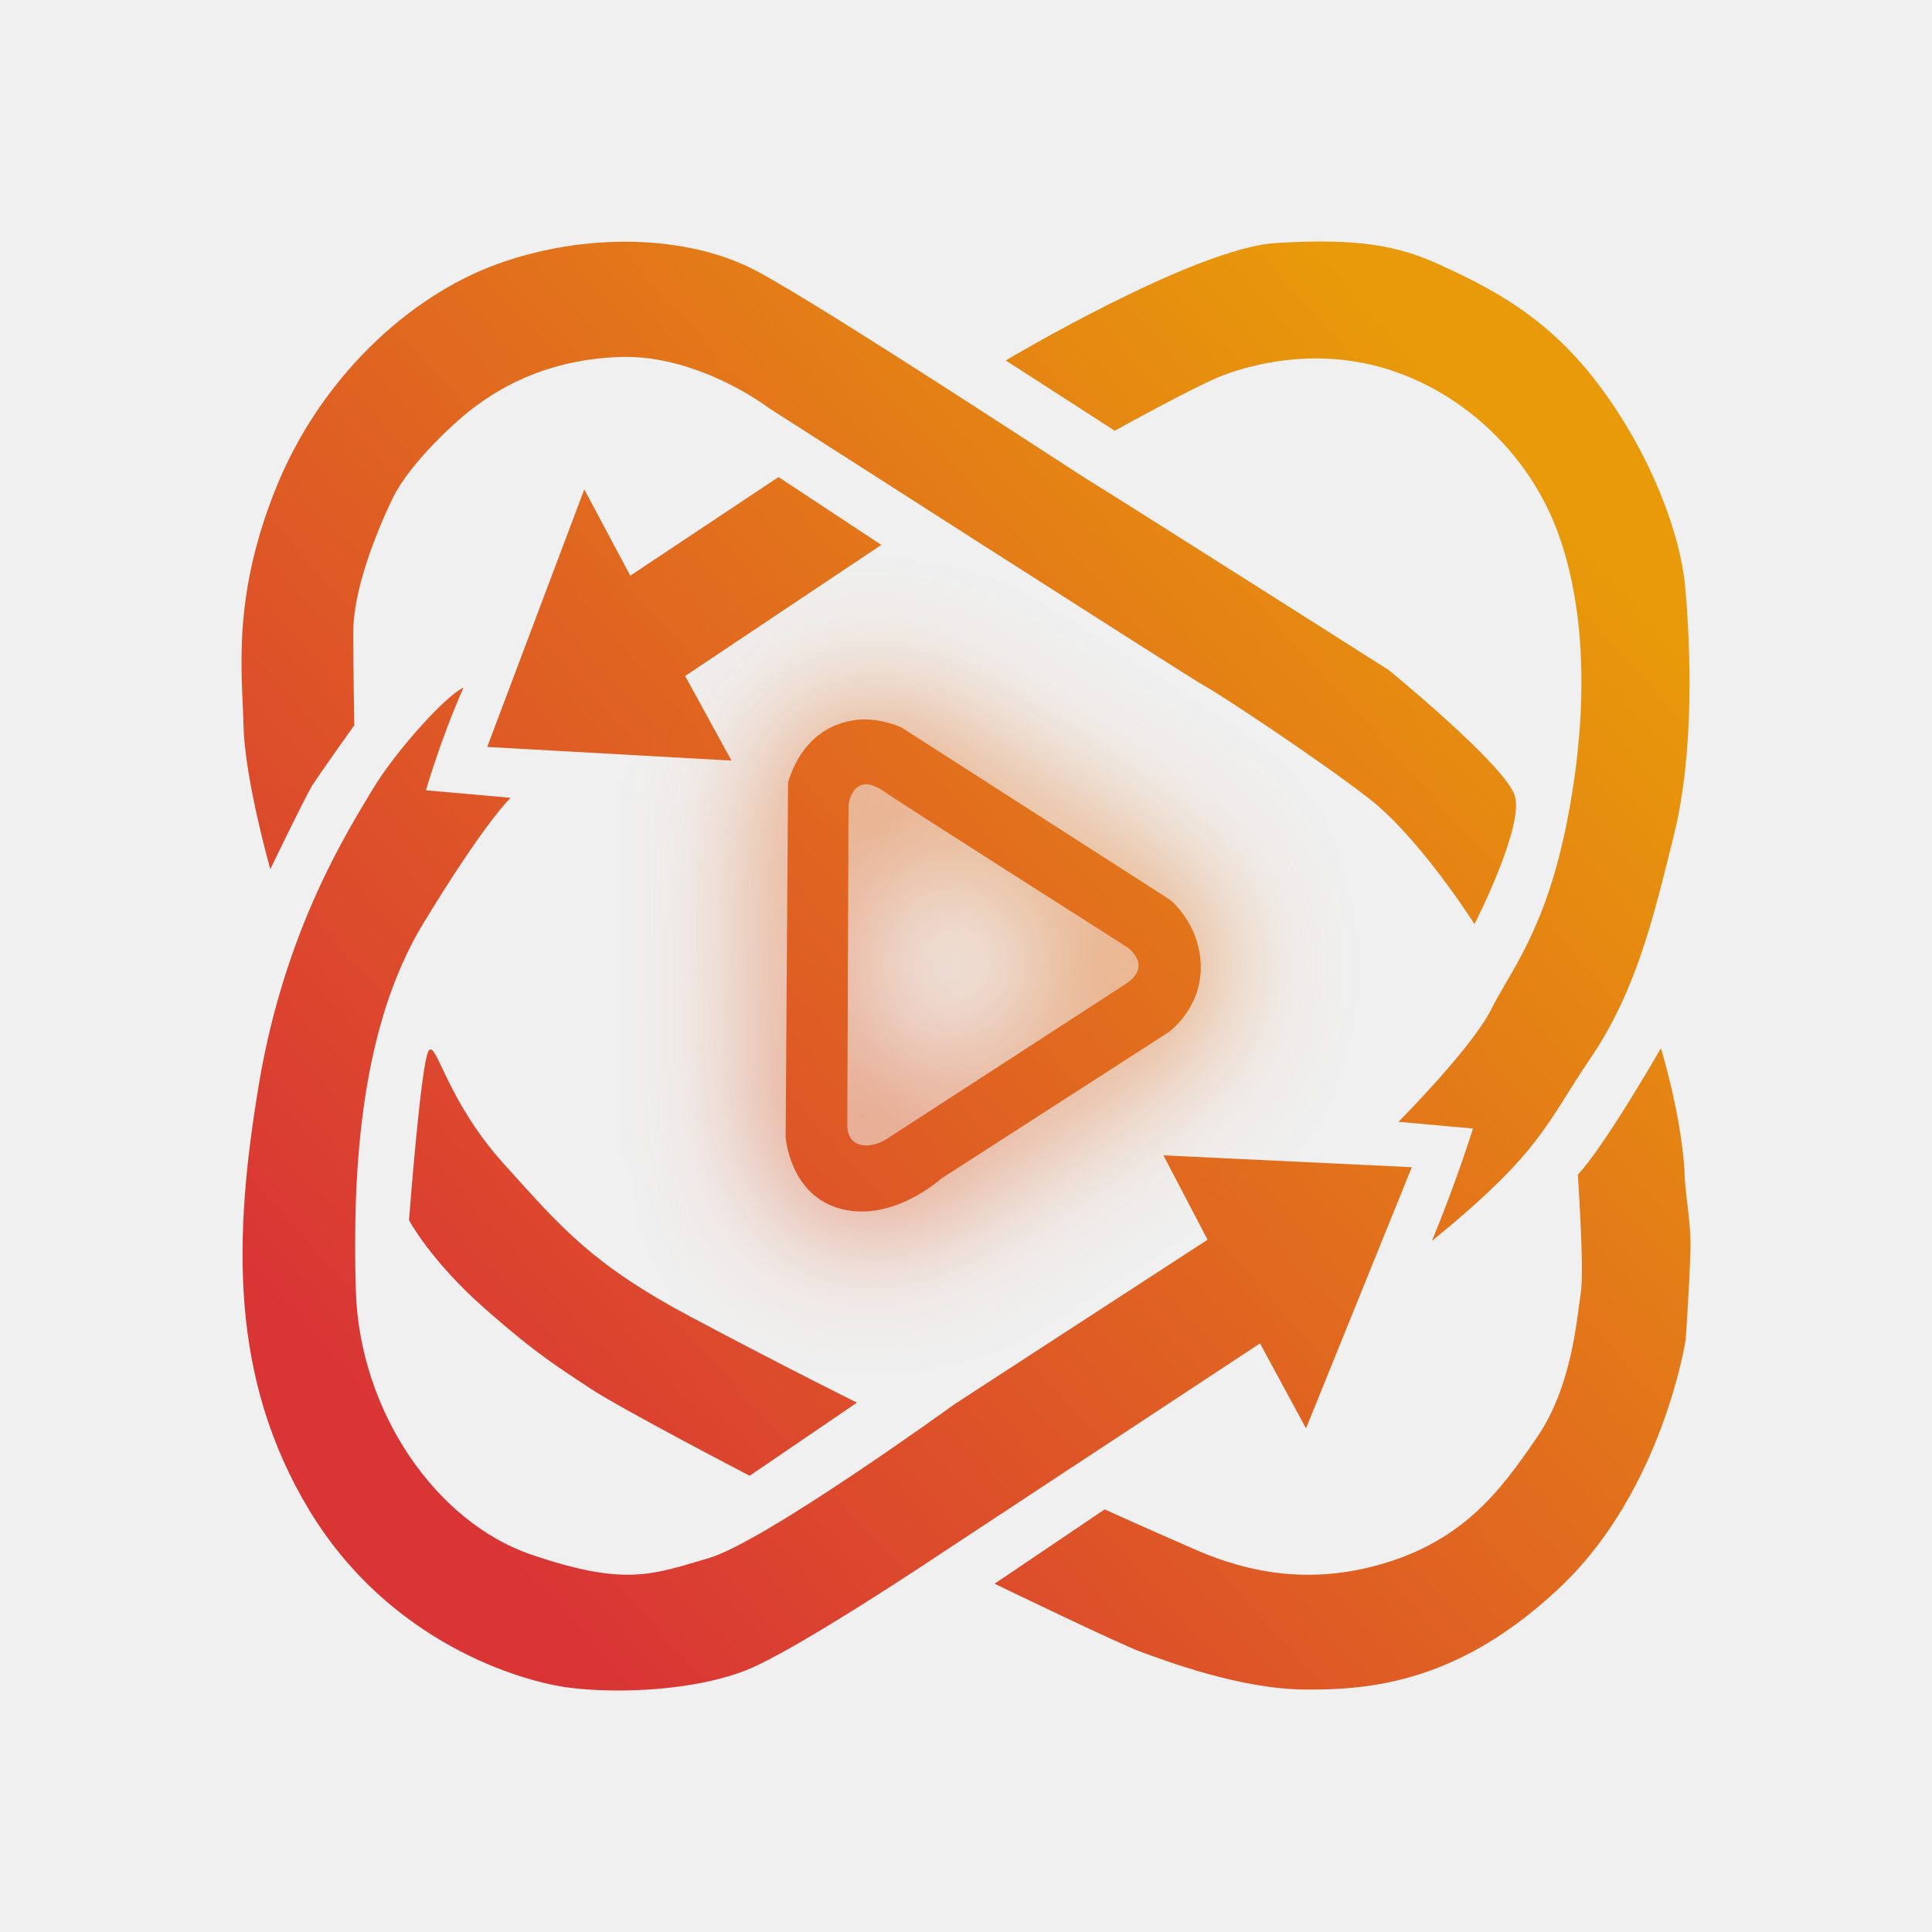
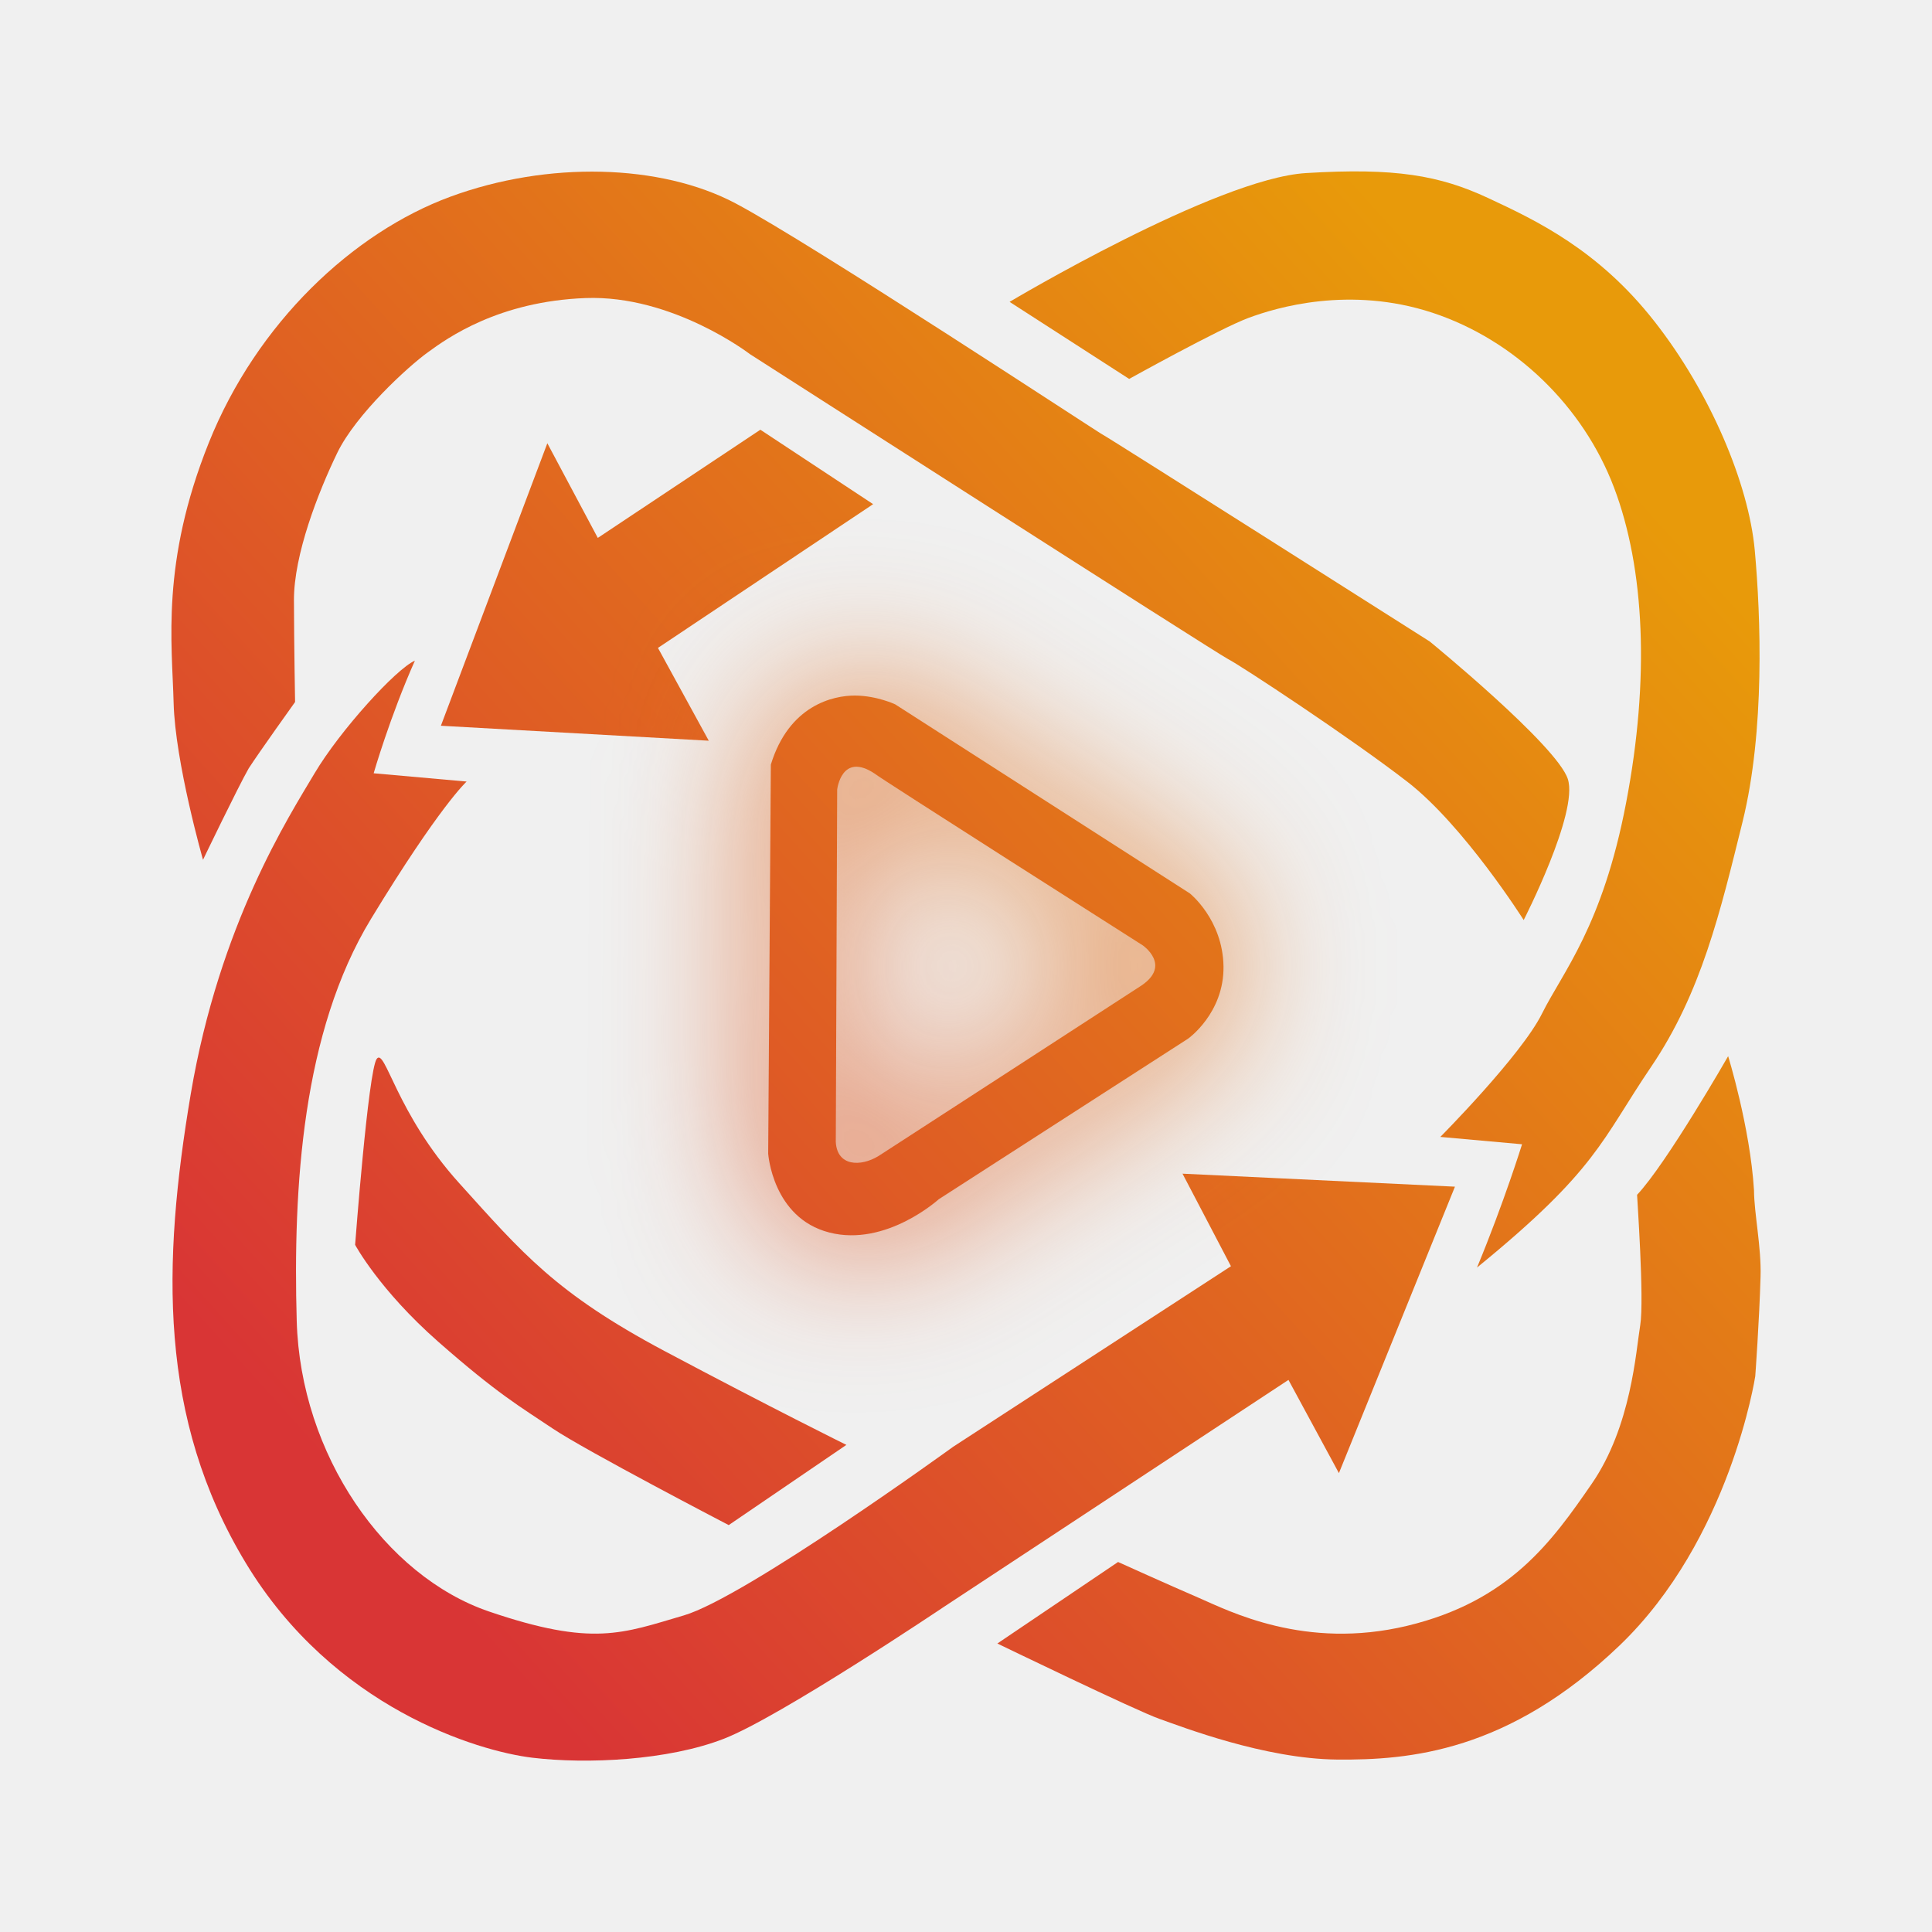
- <svg xmlns="http://www.w3.org/2000/svg" xmlns:xlink="http://www.w3.org/1999/xlink" width="136" height="136" viewBox="0 0 35.983 35.983" version="1.1" id="svg1">
+ <svg xmlns="http://www.w3.org/2000/svg" xmlns:xlink="http://www.w3.org/1999/xlink" width="124" height="124" viewBox="0 0 32.808 32.808" version="1.1" id="svg1">
  <defs id="defs1">
    <linearGradient id="linearGradient8">
      <stop style="stop-color:#d93535;stop-opacity:1;" offset="0" id="stop8" />
      <stop style="stop-color:#e89a0a;stop-opacity:1;" offset="1" id="stop9" />
    </linearGradient>
    <linearGradient xlink:href="#linearGradient8" id="linearGradient9" x1="57.567" y1="117.544" x2="150.065" y2="30.657" gradientUnits="userSpaceOnUse" />
    <filter style="color-interpolation-filters:sRGB" id="filter4" x="-0.399" y="-0.35" width="1.798" height="1.7">
      <feFlood result="flood" in="SourceGraphic" flood-opacity="1" flood-color="rgb(232,154,10)" id="feFlood3" />
      <feGaussianBlur result="blur" in="SourceGraphic" stdDeviation="6" id="feGaussianBlur3" />
      <feOffset result="offset" in="blur" dx="0" dy="0" id="feOffset3" />
      <feComposite result="comp1" operator="in" in="offset" in2="flood" id="feComposite3" />
      <feComposite result="comp2" operator="over" in="SourceGraphic" in2="comp1" id="feComposite4" />
    </filter>
    <linearGradient xlink:href="#linearGradient8" id="linearGradient23" gradientUnits="userSpaceOnUse" x1="57.567" y1="117.544" x2="150.065" y2="30.657" />
    <linearGradient xlink:href="#linearGradient8" id="linearGradient24" gradientUnits="userSpaceOnUse" x1="57.567" y1="117.544" x2="150.065" y2="30.657" />
    <linearGradient xlink:href="#linearGradient8" id="linearGradient25" gradientUnits="userSpaceOnUse" x1="57.567" y1="117.544" x2="150.065" y2="30.657" />
    <linearGradient xlink:href="#linearGradient8" id="linearGradient26" gradientUnits="userSpaceOnUse" x1="57.567" y1="117.544" x2="150.065" y2="30.657" />
    <linearGradient xlink:href="#linearGradient8" id="linearGradient27" gradientUnits="userSpaceOnUse" x1="57.567" y1="117.544" x2="150.065" y2="30.657" />
    <linearGradient xlink:href="#linearGradient8" id="linearGradient28" gradientUnits="userSpaceOnUse" x1="57.567" y1="117.544" x2="150.065" y2="30.657" />
    <linearGradient xlink:href="#linearGradient8" id="linearGradient29" gradientUnits="userSpaceOnUse" x1="57.567" y1="117.544" x2="150.065" y2="30.657" />
    <linearGradient xlink:href="#linearGradient8" id="linearGradient30" gradientUnits="userSpaceOnUse" x1="57.567" y1="117.544" x2="150.065" y2="30.657" />
    <linearGradient xlink:href="#linearGradient8" id="linearGradient31" gradientUnits="userSpaceOnUse" x1="57.567" y1="117.544" x2="150.065" y2="30.657" />
    <linearGradient xlink:href="#linearGradient8" id="linearGradient2" gradientUnits="userSpaceOnUse" x1="57.567" y1="117.544" x2="150.065" y2="30.657" />
    <linearGradient xlink:href="#linearGradient8" id="linearGradient3" gradientUnits="userSpaceOnUse" x1="57.567" y1="117.544" x2="150.065" y2="30.657" />
    <linearGradient xlink:href="#linearGradient8" id="linearGradient4" gradientUnits="userSpaceOnUse" x1="57.567" y1="117.544" x2="150.065" y2="30.657" />
    <linearGradient xlink:href="#linearGradient8" id="linearGradient5" gradientUnits="userSpaceOnUse" x1="57.567" y1="117.544" x2="150.065" y2="30.657" />
    <linearGradient xlink:href="#linearGradient8" id="linearGradient6" gradientUnits="userSpaceOnUse" x1="57.567" y1="117.544" x2="150.065" y2="30.657" />
    <linearGradient xlink:href="#linearGradient8" id="linearGradient7" gradientUnits="userSpaceOnUse" x1="57.567" y1="117.544" x2="150.065" y2="30.657" />
    <linearGradient xlink:href="#linearGradient8" id="linearGradient10" gradientUnits="userSpaceOnUse" x1="57.567" y1="117.544" x2="150.065" y2="30.657" />
    <linearGradient xlink:href="#linearGradient8" id="linearGradient11" gradientUnits="userSpaceOnUse" x1="57.567" y1="117.544" x2="150.065" y2="30.657" />
    <linearGradient xlink:href="#linearGradient8" id="linearGradient12" gradientUnits="userSpaceOnUse" x1="57.567" y1="117.544" x2="150.065" y2="30.657" />
    <linearGradient xlink:href="#linearGradient8" id="linearGradient13" gradientUnits="userSpaceOnUse" x1="57.567" y1="117.544" x2="150.065" y2="30.657" />
    <linearGradient xlink:href="#linearGradient8" id="linearGradient14" gradientUnits="userSpaceOnUse" x1="57.567" y1="117.544" x2="150.065" y2="30.657" />
    <linearGradient xlink:href="#linearGradient8" id="linearGradient15" gradientUnits="userSpaceOnUse" x1="57.567" y1="117.544" x2="150.065" y2="30.657" />
    <linearGradient xlink:href="#linearGradient8" id="linearGradient16" gradientUnits="userSpaceOnUse" x1="57.567" y1="117.544" x2="150.065" y2="30.657" />
    <linearGradient xlink:href="#linearGradient8" id="linearGradient17" gradientUnits="userSpaceOnUse" x1="57.567" y1="117.544" x2="150.065" y2="30.657" />
    <linearGradient xlink:href="#linearGradient8" id="linearGradient18" gradientUnits="userSpaceOnUse" x1="57.567" y1="117.544" x2="150.065" y2="30.657" />
    <linearGradient xlink:href="#linearGradient8" id="linearGradient19" gradientUnits="userSpaceOnUse" x1="57.567" y1="117.544" x2="150.065" y2="30.657" />
    <linearGradient xlink:href="#linearGradient8" id="linearGradient20" gradientUnits="userSpaceOnUse" x1="57.567" y1="117.544" x2="150.065" y2="30.657" />
    <linearGradient xlink:href="#linearGradient8" id="linearGradient21" gradientUnits="userSpaceOnUse" x1="57.567" y1="117.544" x2="150.065" y2="30.657" />
    <linearGradient xlink:href="#linearGradient8" id="linearGradient22" gradientUnits="userSpaceOnUse" x1="57.567" y1="117.544" x2="150.065" y2="30.657" />
    <linearGradient xlink:href="#linearGradient8" id="linearGradient32" gradientUnits="userSpaceOnUse" x1="57.567" y1="117.544" x2="150.065" y2="30.657" />
    <linearGradient xlink:href="#linearGradient8" id="linearGradient33" gradientUnits="userSpaceOnUse" x1="57.567" y1="117.544" x2="150.065" y2="30.657" />
    <linearGradient xlink:href="#linearGradient8" id="linearGradient34" gradientUnits="userSpaceOnUse" x1="57.567" y1="117.544" x2="150.065" y2="30.657" />
    <linearGradient xlink:href="#linearGradient8" id="linearGradient35" gradientUnits="userSpaceOnUse" x1="57.567" y1="117.544" x2="150.065" y2="30.657" />
    <linearGradient xlink:href="#linearGradient8" id="linearGradient36" gradientUnits="userSpaceOnUse" x1="57.567" y1="117.544" x2="150.065" y2="30.657" />
    <linearGradient xlink:href="#linearGradient8" id="linearGradient37" gradientUnits="userSpaceOnUse" x1="57.567" y1="117.544" x2="150.065" y2="30.657" />
    <linearGradient xlink:href="#linearGradient8" id="linearGradient38" gradientUnits="userSpaceOnUse" x1="57.567" y1="117.544" x2="150.065" y2="30.657" />
    <linearGradient xlink:href="#linearGradient8" id="linearGradient39" gradientUnits="userSpaceOnUse" x1="57.567" y1="117.544" x2="150.065" y2="30.657" />
    <linearGradient xlink:href="#linearGradient8" id="linearGradient40" gradientUnits="userSpaceOnUse" x1="57.567" y1="117.544" x2="150.065" y2="30.657" />
    <linearGradient xlink:href="#linearGradient8" id="linearGradient41" gradientUnits="userSpaceOnUse" x1="57.567" y1="117.544" x2="150.065" y2="30.657" />
    <linearGradient xlink:href="#linearGradient8" id="linearGradient42" gradientUnits="userSpaceOnUse" x1="57.567" y1="117.544" x2="150.065" y2="30.657" />
    <linearGradient xlink:href="#linearGradient8" id="linearGradient43" gradientUnits="userSpaceOnUse" x1="57.567" y1="117.544" x2="150.065" y2="30.657" />
    <linearGradient xlink:href="#linearGradient8" id="linearGradient44" gradientUnits="userSpaceOnUse" x1="57.567" y1="117.544" x2="150.065" y2="30.657" />
    <linearGradient xlink:href="#linearGradient8" id="linearGradient45" gradientUnits="userSpaceOnUse" x1="57.567" y1="117.544" x2="150.065" y2="30.657" />
    <linearGradient xlink:href="#linearGradient8" id="linearGradient46" gradientUnits="userSpaceOnUse" x1="57.567" y1="117.544" x2="150.065" y2="30.657" />
    <linearGradient xlink:href="#linearGradient8" id="linearGradient47" gradientUnits="userSpaceOnUse" x1="57.567" y1="117.544" x2="150.065" y2="30.657" />
    <linearGradient xlink:href="#linearGradient8" id="linearGradient48" gradientUnits="userSpaceOnUse" x1="57.567" y1="117.544" x2="150.065" y2="30.657" />
+     <linearGradient xlink:href="#linearGradient8" id="linearGradient49" gradientUnits="userSpaceOnUse" x1="57.567" y1="117.544" x2="150.065" y2="30.657" />
  </defs>
-   <g id="g105" transform="matrix(0.9302012,0,0,0.9302012,-5.171942,1.551907)" style="display:inline">
-     <g id="g88" style="display:inline;fill:url(#linearGradient48);fill-opacity:1;stroke:none;stroke-opacity:1" transform="matrix(1.075036,0,0,1.075036,0.1557285,-3.659413)">
+   <g id="g105" transform="matrix(0.9302012,0,0,0.9302012,-6.759442,-0.03559309)" style="display:inline">
+     <g id="g88" style="display:inline;fill:url(#linearGradient49);fill-opacity:1;stroke:none;stroke-opacity:1" transform="matrix(1.075036,0,0,1.075036,0.1557285,-3.659413)">
      <rect style="display:inline;fill:#ffffff;fill-opacity:0;stroke-width:0.265" id="rect87" width="158.75" height="39.688" x="-4.6209392e-09" y="4.1261234e-08" />
    </g>
    <g id="g95" transform="matrix(0.2302525,0,0,0.2396534,0.9544743,-0.2314943)" style="display:inline;fill:url(#linearGradient30);fill-opacity:1;stroke:none;stroke-opacity:1">
      <path id="path89" fill="none" stroke="#000000" stroke-width="1" d="m 116.06,120.11 c 0,0 -9.57,6.21 -9.57,6.21 0,0 11.05,5.14 12.85,5.74 1.8,0.61 8.35,3.05 14.09,3.1 5.74,0.05 13.57,-0.59 22.37,-8.67 8.8,-8.09 10.78,-20.53 10.78,-20.53 0,0 0.32,-4.19 0.42,-7.59 0.07,-2.25 -0.51,-4.81 -0.52,-6.58 -0.31,-4.81 -2.05,-10.21 -2.05,-10.21 0,0 -4.88,8.18 -7.22,10.56 -0.01,0.07 0.58,7.96 0.25,9.93 -0.34,1.96 -0.7,7.71 -3.85,12.09 -3.15,4.39 -6.52,8.94 -14.62,10.81 -8.11,1.87 -14.13,-1.13 -16.51,-2.12 -2.39,-0.99 -6.42,-2.74 -6.42,-2.74 z" style="fill:url(#linearGradient23);fill-opacity:1;stroke:none;stroke-opacity:1">
        </path>
      <path id="path90" fill="none" stroke="#000000" stroke-width="1" d="m 43.51,66.62 c 0,0 -2.21,-7.43 -2.33,-11.95 -0.12,-4.53 -1.02,-10.69 2.79,-19.82 3.81,-9.13 11.44,-16.01 19.15,-18.74 7.72,-2.73 16.67,-2.51 22.6,0.5 5.94,3.01 29.08,17.66 29.18,17.66 0.1,0 25.87,15.72 25.87,15.72 0,0 10.09,7.92 10.95,10.48 0.86,2.56 -3.5,10.74 -3.5,10.74 0,0 -4.73,-7.19 -9.22,-10.53 -4.49,-3.34 -13.22,-8.86 -14.22,-9.35 C 123.79,50.84 86.87,28.1 86.87,28.1 c 0,0 -6.12,-4.52 -13.03,-4.27 -6.9,0.25 -10.96,3.05 -12.5,4.13 -1.55,1.07 -5.7,4.71 -7.19,7.67 -1.49,2.96 -3.45,7.75 -3.43,11.24 0.01,3.49 0.09,7.73 0.09,7.73 0,0 -2.84,3.81 -3.68,5.06 -0.83,1.39 -3.62,6.96 -3.62,6.96 z" style="fill:url(#linearGradient24);fill-opacity:1;stroke:none;stroke-opacity:1">
        </path>
      <path id="path91" fill="none" stroke="#000000" stroke-width="1" d="m 62.37,56.41 c 0,0 8.44,-21.52 8.44,-21.52 0,0 4,7.21 4,7.21 0,0 12.89,-8.24 12.89,-8.24 0,0 8.94,5.67 8.94,5.67 0,0 -17.06,10.95 -17.06,10.95 0,0 4.03,7.07 4.03,7.07 z" style="fill:url(#linearGradient25);fill-opacity:1;stroke:none;stroke-opacity:1">
        </path>
      <path id="path92" fill="none" stroke="#000000" stroke-width="1" d="m 107.46,24.12 c 0,0 16.38,-9.39 23.49,-9.81 7.1,-0.42 10.61,0.18 14.45,1.9 3.85,1.72 8.76,3.97 13.18,9.39 4.43,5.42 7.47,12.36 7.96,17.43 0.48,5.07 0.81,13.76 -0.96,20.67 -1.78,6.91 -3.28,13.05 -7.25,18.68 -3.97,5.63 -4.27,7.83 -13.81,15.3 2.14,-4.96 3.57,-9.39 3.57,-9.39 0,0 -6.48,-0.56 -6.48,-0.56 0,0 6.42,-6.21 8.06,-9.39 1.64,-3.17 4.8,-6.64 6.67,-16.06 1.88,-9.42 1.48,-17.84 -0.96,-24.02 -2.44,-6.18 -7.84,-11.23 -14.39,-13.31 -6.55,-2.07 -12.36,-0.41 -14.61,0.4 -2.26,0.81 -9.44,4.64 -9.44,4.64 z" style="fill:url(#linearGradient26);fill-opacity:1;stroke:none;stroke-opacity:1">
        </path>
      <path id="path93" fill="none" stroke="#000000" stroke-width="1" d="m 55.57,95.95 c 0,0 1.04,-13.25 1.71,-14.16 0.67,-0.9 1.53,4.13 6.54,9.46 5.01,5.33 7.64,8.37 16.26,12.78 8.62,4.4 14.44,7.16 14.44,7.16 0,0 -9.33,6.11 -9.33,6.11 0,0 -11.34,-5.67 -13.93,-7.34 -2.59,-1.67 -4.39,-2.65 -9.09,-6.62 -4.69,-3.96 -6.6,-7.39 -6.6,-7.39 z" style="fill:url(#linearGradient27);fill-opacity:1;stroke:none;stroke-opacity:1">
        </path>
      <path id="path94" fill="none" stroke="#000000" stroke-width="1" d="m 142.77,91.52 c 0,0 -21.6,-0.99 -21.6,-0.99 0,0 3.84,7.05 3.84,7.05 0,0 -22.02,13.75 -22.02,13.75 0,0 -16.49,11.48 -21.36,12.85 -4.87,1.37 -7.21,2.4 -15.45,-0.3 -8.23,-2.7 -14.94,-11.92 -15.24,-22.13 -0.3,-10.2 0.44,-22.02 5.89,-30.63 5.45,-8.61 7.58,-10.46 7.58,-10.46 0,0 -7.37,-0.63 -7.37,-0.63 0,0 1.3,-4.33 3.27,-8.58 -1.49,0.62 -5.94,5.32 -7.96,8.59 -2.02,3.27 -7.53,11.47 -9.81,24.41 -2.27,12.94 -2.58,24.71 4.37,35.75 6.95,11.03 18.38,14.32 22.71,14.82 4.34,0.5 10.77,0.21 15.2,-1.45 4.44,-1.66 17.35,-9.99 17.35,-9.99 0,0 27.4,-17.34 27.4,-17.34 0,0 4,7.1 4,7.1 z" style="fill:url(#linearGradient28);fill-opacity:1;stroke:none;stroke-opacity:1">
        </path>
      <path id="path95" fill="none" stroke="#000000" stroke-width="1" d="m 93.68,88.11 c 0,0 0.11,-26.84 0.11,-26.84 0,0 0.34,-2.9 2.98,-1.21 0.06,0.13 21.25,13.08 21.25,13.08 0,0 2.29,1.51 -0.11,3.06 0,0.01 -20.85,12.99 -20.85,12.99 -1.42,0.83 -3.28,0.78 -3.38,-1.08 z M 88.53,59.37 c 0,0 -0.21,29.63 -0.21,29.63 0,0 0.34,4.9 4.84,6.01 4.5,1.12 8.68,-2.53 8.68,-2.53 0,0 19.78,-12.24 19.78,-12.24 0,0 2.85,-1.94 2.8,-5.5 -0.06,-3.57 -2.67,-5.56 -2.67,-5.56 0,0 -23.36,-14.4 -23.36,-14.4 0,0 -1.45,-0.66 -3.18,-0.67 -1.72,-0.01 -5.24,0.73 -6.68,5.26 z" style="fill:url(#linearGradient29);fill-opacity:1;stroke:none;stroke-opacity:1;filter:url(#filter4)">
        </path>
    </g>
  </g>
</svg>
